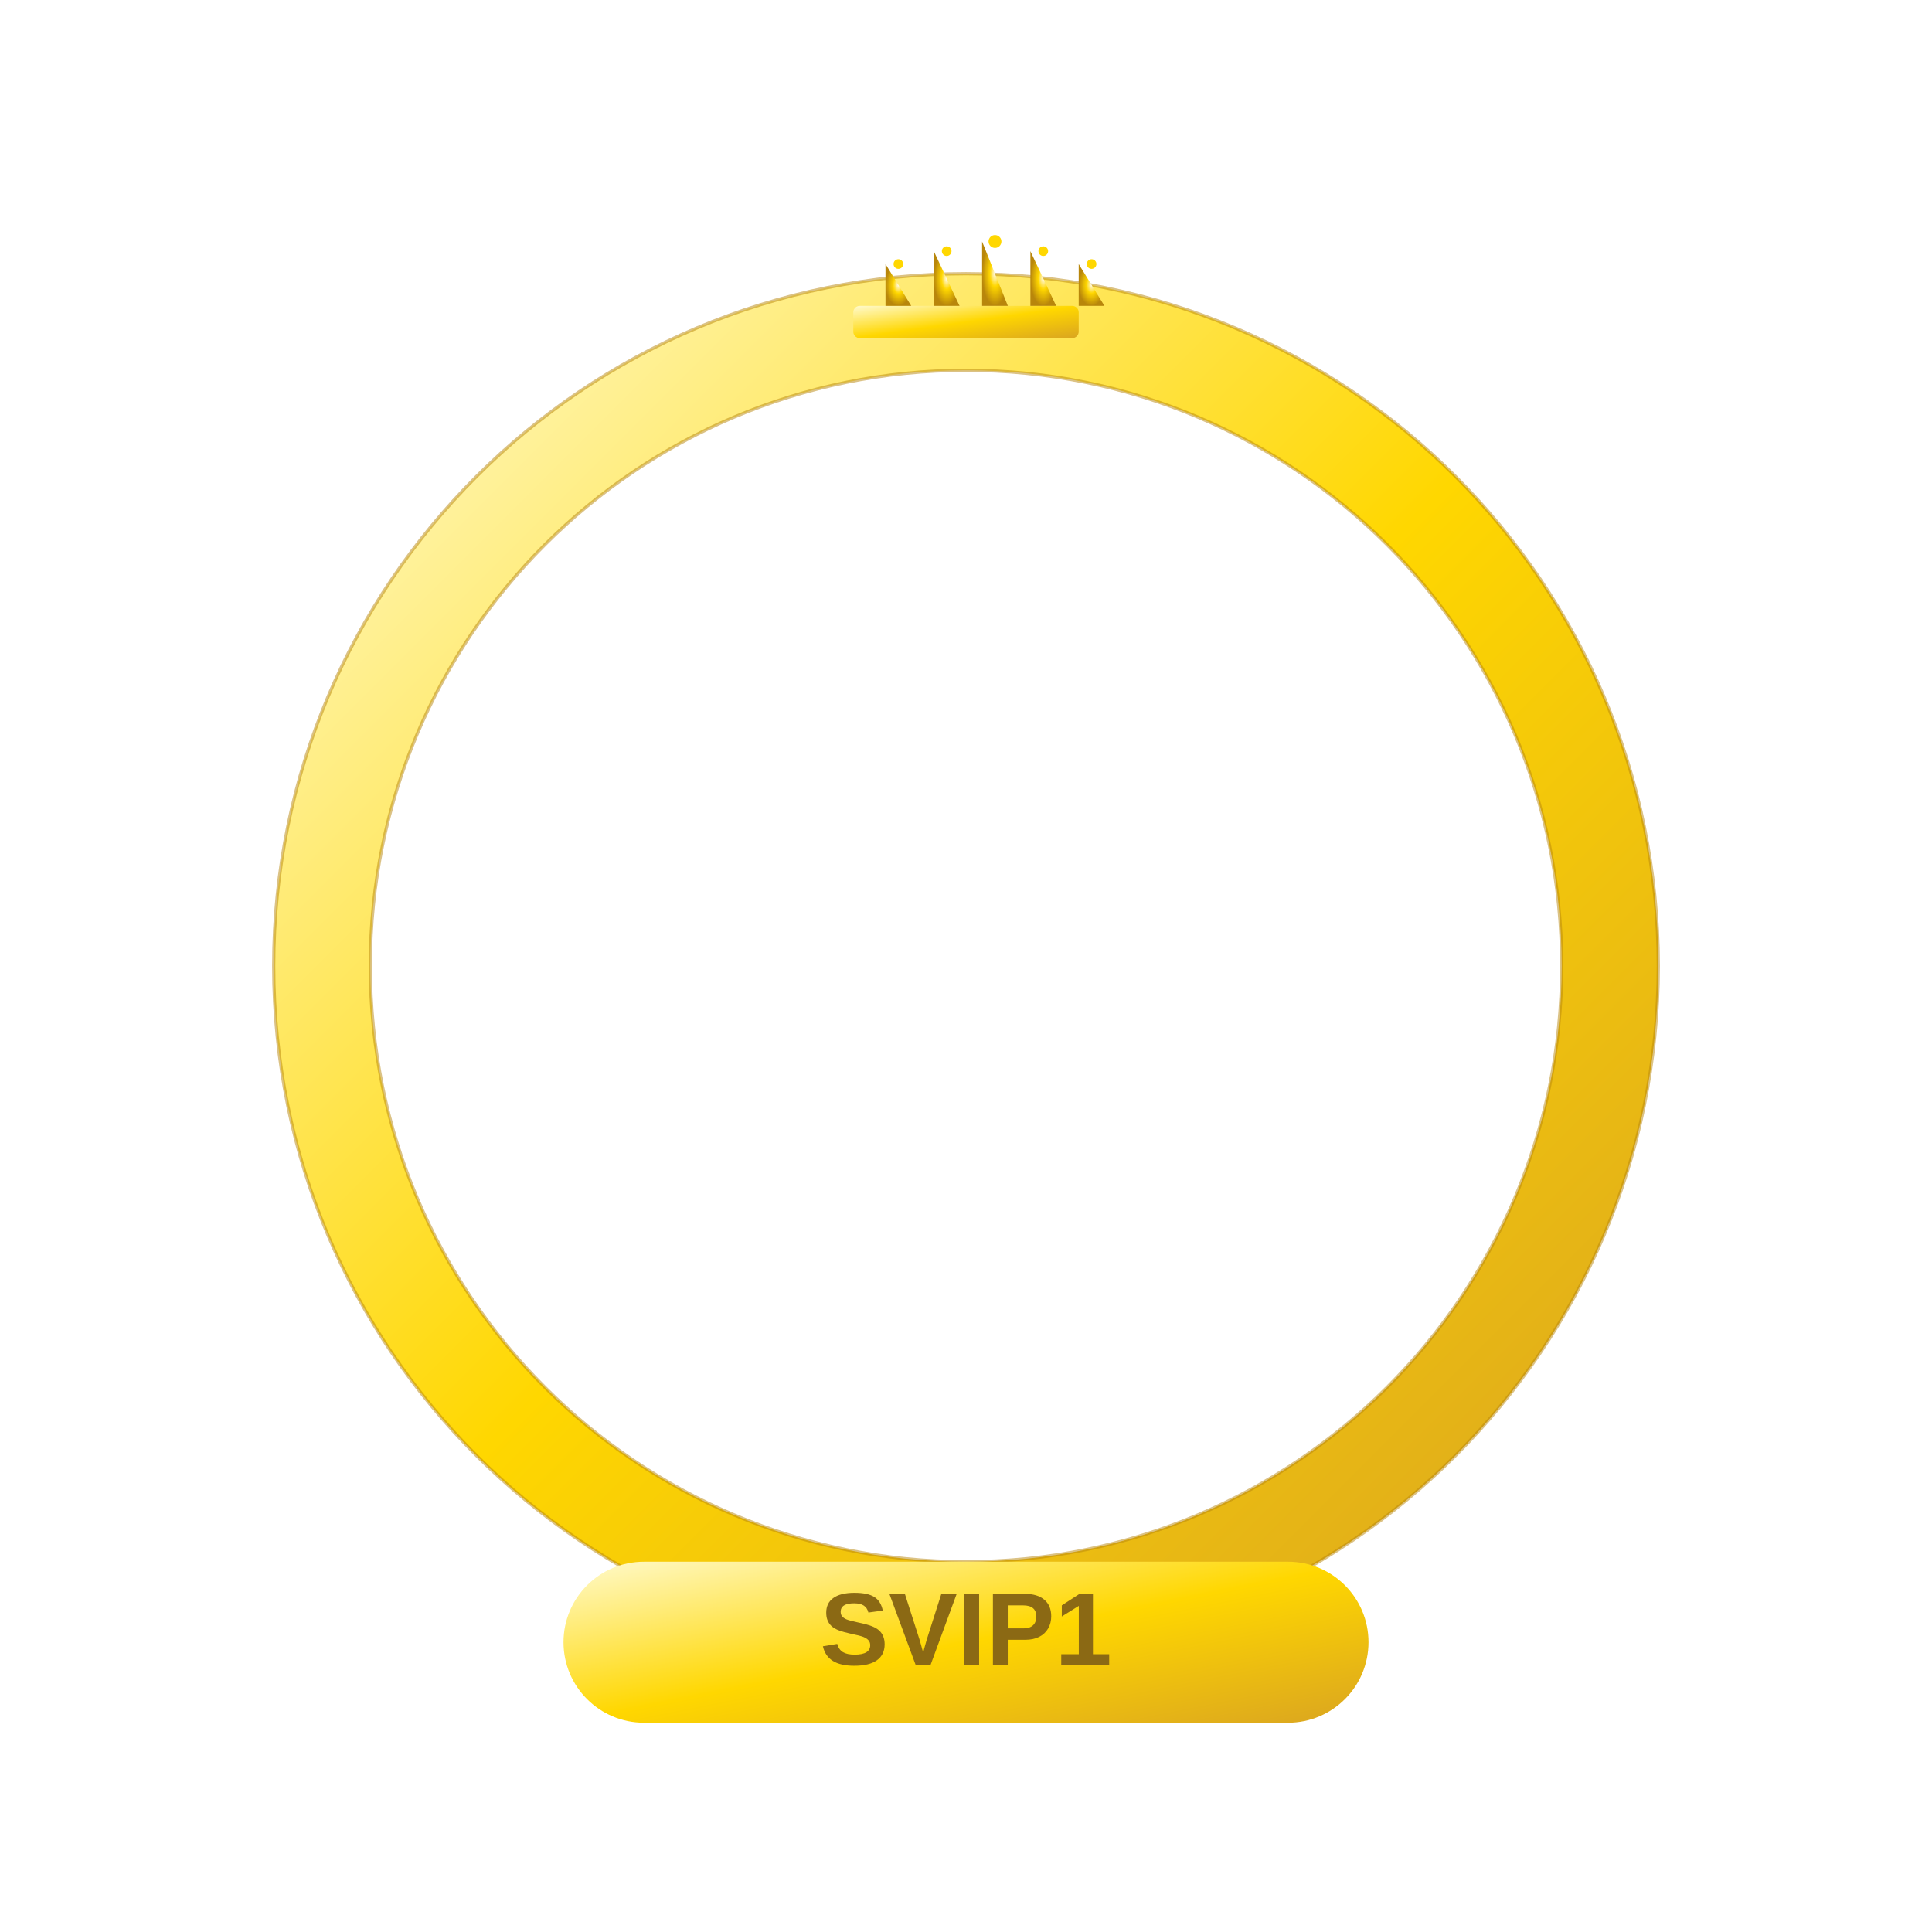
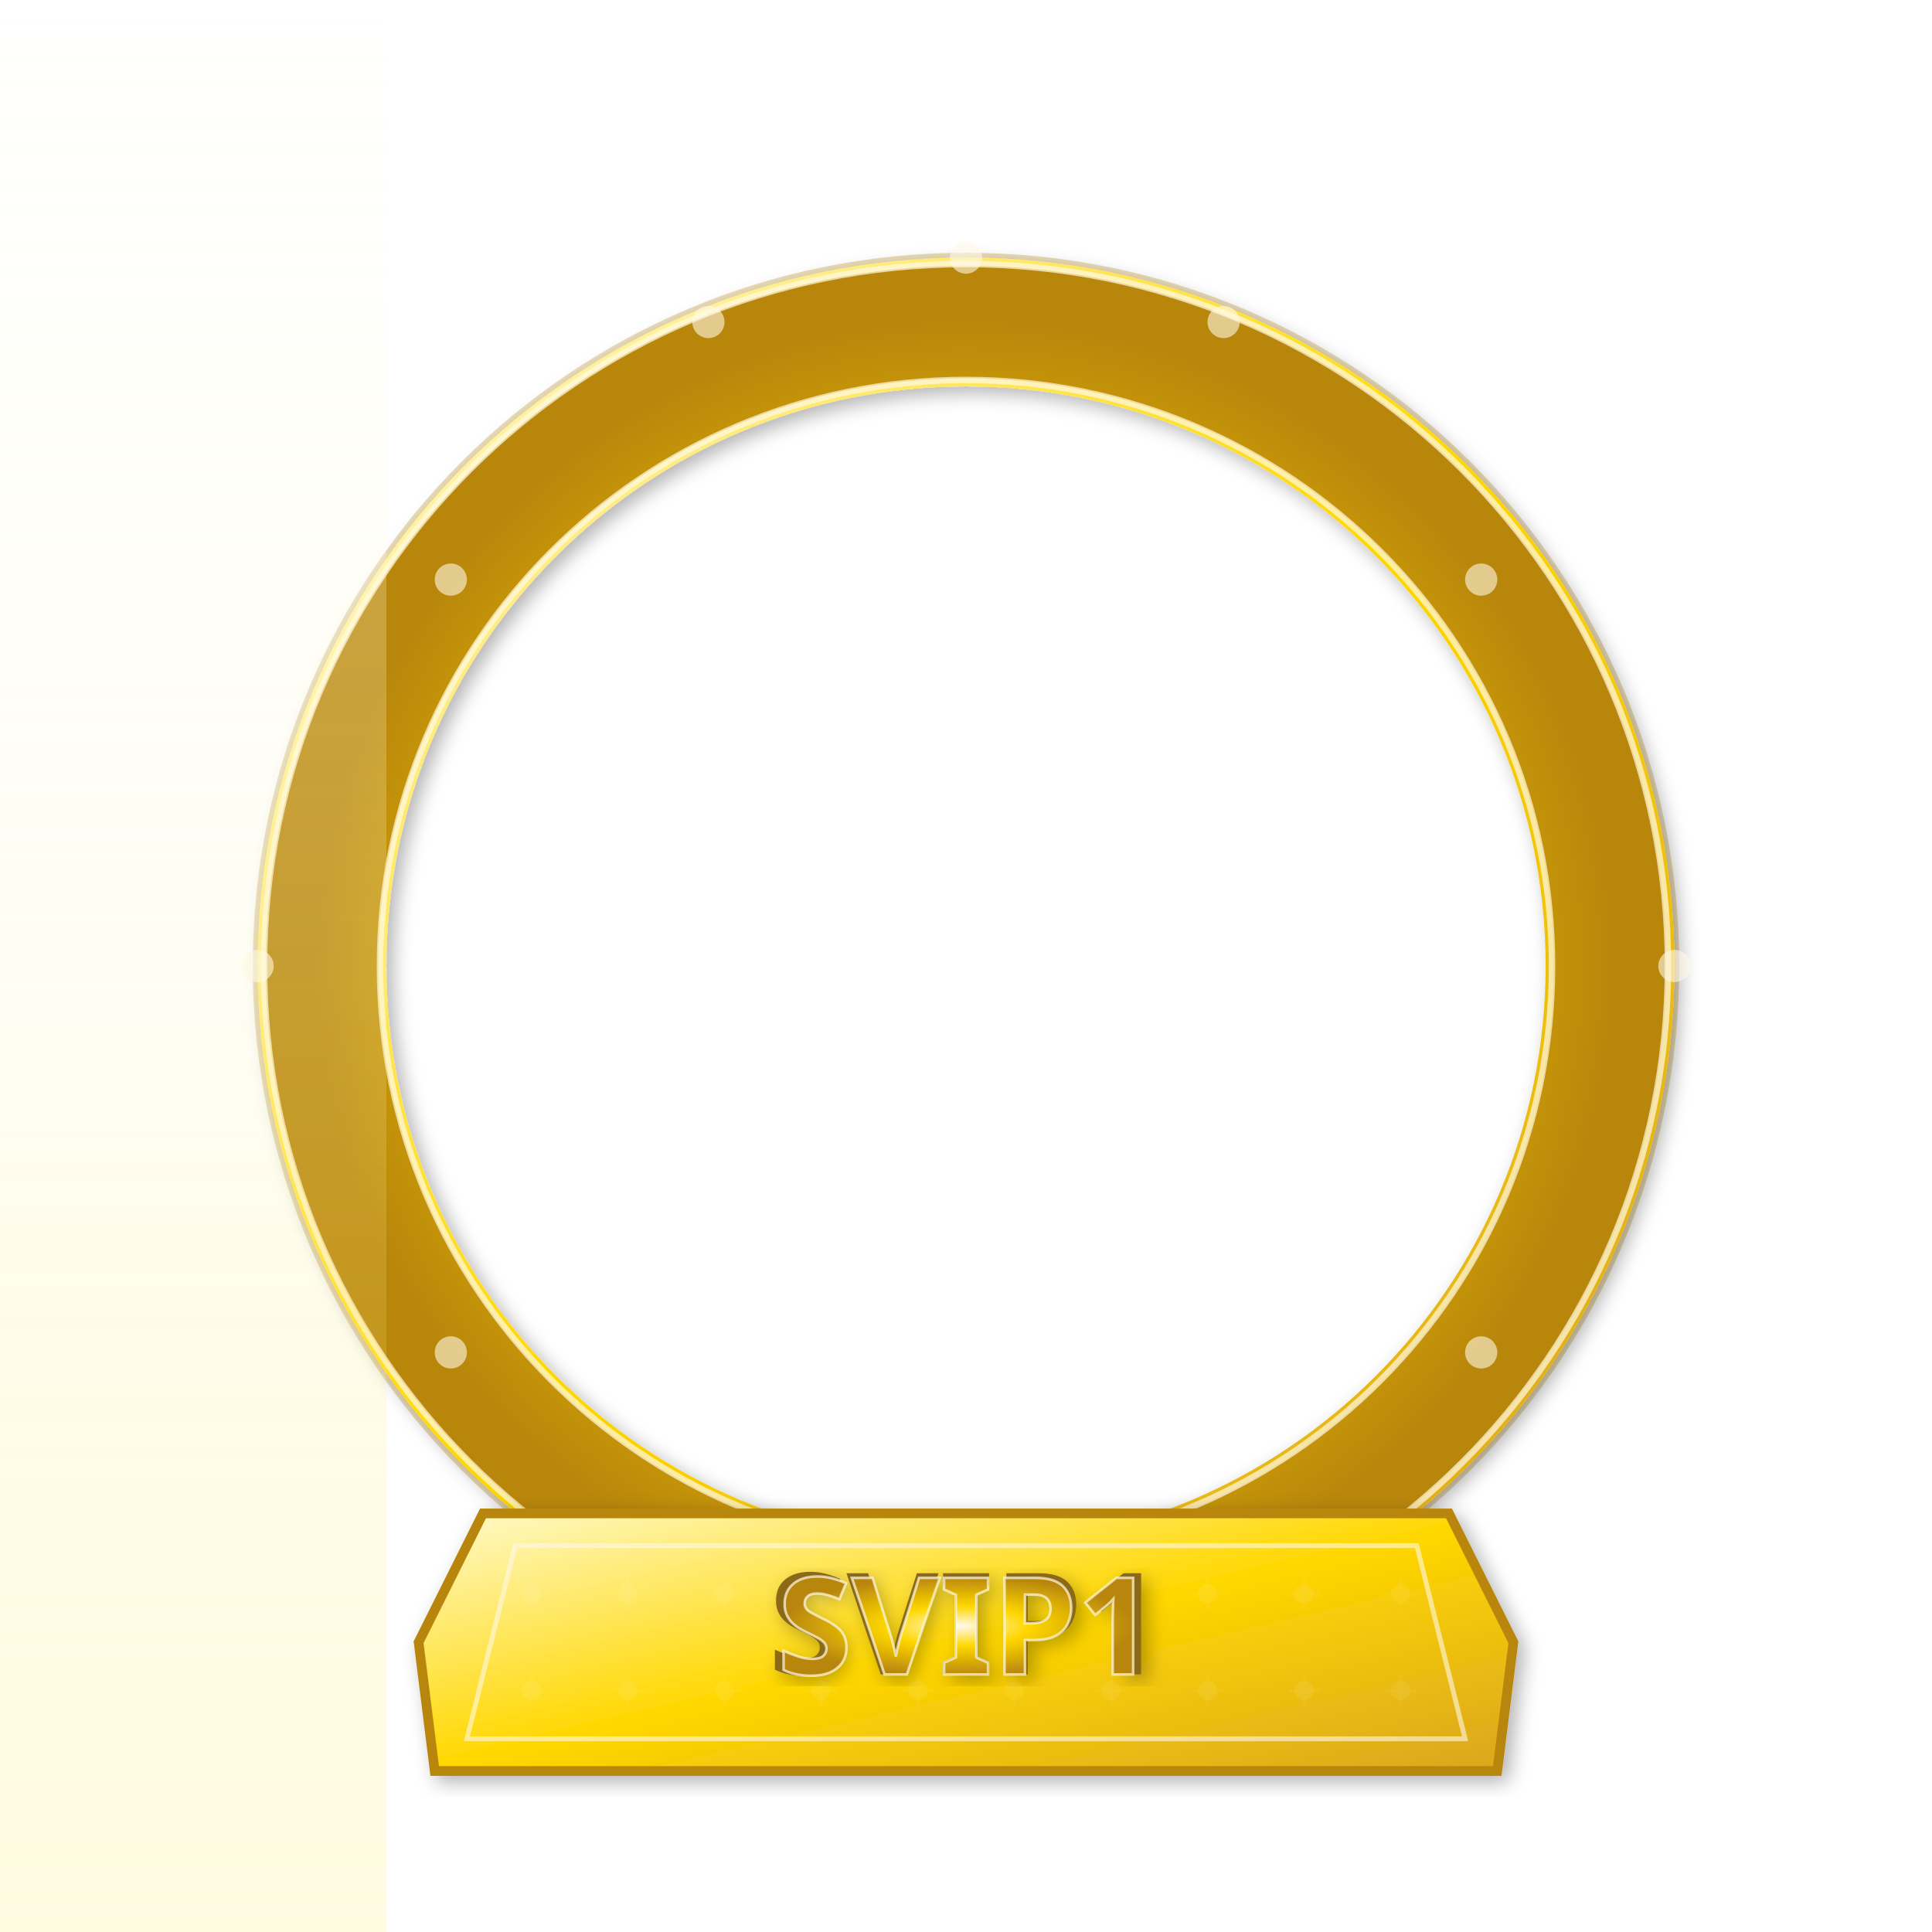
<svg xmlns="http://www.w3.org/2000/svg" width="600" height="600" viewBox="0 0 600 600" fill="none">
  <defs>
    <linearGradient id="goldGradient1" x1="0" y1="0" x2="1" y2="1">
      <stop offset="0%" stop-color="#fffacd" />
      <stop offset="50%" stop-color="#ffd700" />
      <stop offset="100%" stop-color="#daa520" />
    </linearGradient>
    <radialGradient id="goldRadial" cx="50%" cy="50%" r="50%">
      <stop offset="0%" stop-color="#fffaf0" />
      <stop offset="40%" stop-color="#ffd700" />
      <stop offset="100%" stop-color="#b8860b" />
    </radialGradient>
+     <linearGradient id="goldShine" x1="0" y1="0" x2="0" y2="1">
+       <stop offset="0%" stop-color="#ffffff" stop-opacity="0.8" />
+       <stop offset="50%" stop-color="#fffacd" stop-opacity="0.5" />
+       <stop offset="100%" stop-color="#ffd700" stop-opacity="0.3" />
+     </linearGradient>
+     <filter id="glow">
+       <feGaussianBlur stdDeviation="4" result="coloredBlur" />
+       <feMerge>
+         <feMergeNode in="coloredBlur" />
+         <feMergeNode in="SourceGraphic" />
+       </feMerge>
+     </filter>
+     <filter id="shadow">
+       <feDropShadow dx="2" dy="2" stdDeviation="3" flood-opacity="0.3" />
+     </filter>
+     <pattern id="ornamentPattern" x="0" y="0" width="30" height="30" patternUnits="userSpaceOnUse">
+       <circle cx="15" cy="15" r="3" fill="#fff9e6" opacity="0.4" />
+       <path d="M10,15 L20,15 M15,10 L15,20" stroke="#fff9e6" stroke-width="1" opacity="0.2" />
+     </pattern>
  </defs>
-   <circle cx="300" cy="300" r="200" fill="none" stroke="url(#goldGradient1)" stroke-width="30" />
-   <circle cx="300" cy="300" r="215" fill="none" stroke="#b8860b" stroke-width="1" opacity="0.5" />
-   <circle cx="300" cy="300" r="185" fill="none" stroke="#b8860b" stroke-width="1" opacity="0.5" />
-   <g>
-     <rect x="265" y="95" width="70" height="10" fill="url(#goldGradient1)" rx="2" />
-     <path d="M275,95 L275,82 L283,95" fill="url(#goldRadial)" />
-     <path d="M290,95 L290,78 L298,95" fill="url(#goldRadial)" />
-     <path d="M305,95 L305,75 L313,95" fill="url(#goldRadial)" />
-     <path d="M320,95 L320,78 L328,95" fill="url(#goldRadial)" />
-     <path d="M335,95 L335,82 L343,95" fill="url(#goldRadial)" />
-     <circle cx="279" cy="82" r="1.5" fill="#ffd700" />
-     <circle cx="294" cy="78" r="1.5" fill="#ffd700" />
-     <circle cx="309" cy="75" r="2" fill="#ffd700" />
-     <circle cx="324" cy="78" r="1.5" fill="#ffd700" />
-     <circle cx="339" cy="82" r="1.5" fill="#ffd700" />
+   <circle cx="300" cy="300" r="220" fill="none" stroke="#b8860b" stroke-width="3" opacity="0.3" />
+   <circle cx="300" cy="300" r="200" fill="none" stroke="url(#goldGradient1)" stroke-width="40" filter="url(#shadow)" />
+   <circle cx="300" cy="300" r="200" fill="none" stroke="url(#goldRadial)" stroke-width="35" />
+   <circle cx="300" cy="300" r="218" fill="none" stroke="#fff9e6" stroke-width="2" opacity="0.7" />
+   <circle cx="300" cy="300" r="182" fill="none" stroke="#fff9e6" stroke-width="2" opacity="0.7" />
+   <g opacity="0.6">
+     <circle cx="300" cy="80" r="5" fill="#fff9e6" />
+     <circle cx="220" cy="100" r="5" fill="#fff9e6" />
+     <circle cx="380" cy="100" r="5" fill="#fff9e6" />
+     <circle cx="140" cy="180" r="5" fill="#fff9e6" />
+     <circle cx="460" cy="180" r="5" fill="#fff9e6" />
+     <circle cx="80" cy="300" r="5" fill="#fff9e6" />
+     <circle cx="520" cy="300" r="5" fill="#fff9e6" />
+     <circle cx="140" cy="420" r="5" fill="#fff9e6" />
+     <circle cx="460" cy="420" r="5" fill="#fff9e6" />
+     <circle cx="220" cy="500" r="5" fill="#fff9e6" />
+     <circle cx="380" cy="500" r="5" fill="#fff9e6" />
  </g>
-   <g>
-     <rect x="175" y="485" width="250" height="50" rx="25" fill="url(#goldGradient1)" />
-     <text x="300" y="517" text-anchor="middle" fill="#8b6914" font-size="32" font-family="Arial" font-weight="bold">SVIP1</text>
+   <g filter="url(#shadow)">
+     <path d="M150,470 L450,470 L470,510 L465,550 L135,550 L130,510 Z" fill="url(#goldGradient1)" stroke="#b8860b" stroke-width="3" />
+     <rect x="155" y="475" width="290" height="70" fill="url(#ornamentPattern)" opacity="0.2" />
+     <path d="M160,480 L440,480 L455,540 L145,540 Z" fill="none" stroke="#fff9e6" stroke-width="1.5" opacity="0.6" />
+     <text x="300" y="520" text-anchor="middle" fill="#8b6914" font-size="44" font-family="Arial Black" font-weight="bold" filter="url(#shadow)">SVIP1</text>
+     <text x="300" y="520" text-anchor="middle" fill="url(#goldRadial)" font-size="42" font-family="Arial Black" font-weight="bold">SVIP1</text>
+     <text x="300" y="520" text-anchor="middle" fill="none" stroke="#fff9e6" stroke-width="0.8" font-size="42" font-family="Arial Black" font-weight="bold" opacity="0.7">SVIP1</text>
  </g>
+   <rect x="0" y="0" width="120" height="600" fill="url(#goldShine)" opacity="0.4">
+     <animateTransform attributeName="transform" type="translate" from="-120 0" to="720 0" dur="4s" repeatCount="indefinite" />
+   </rect>
</svg>
